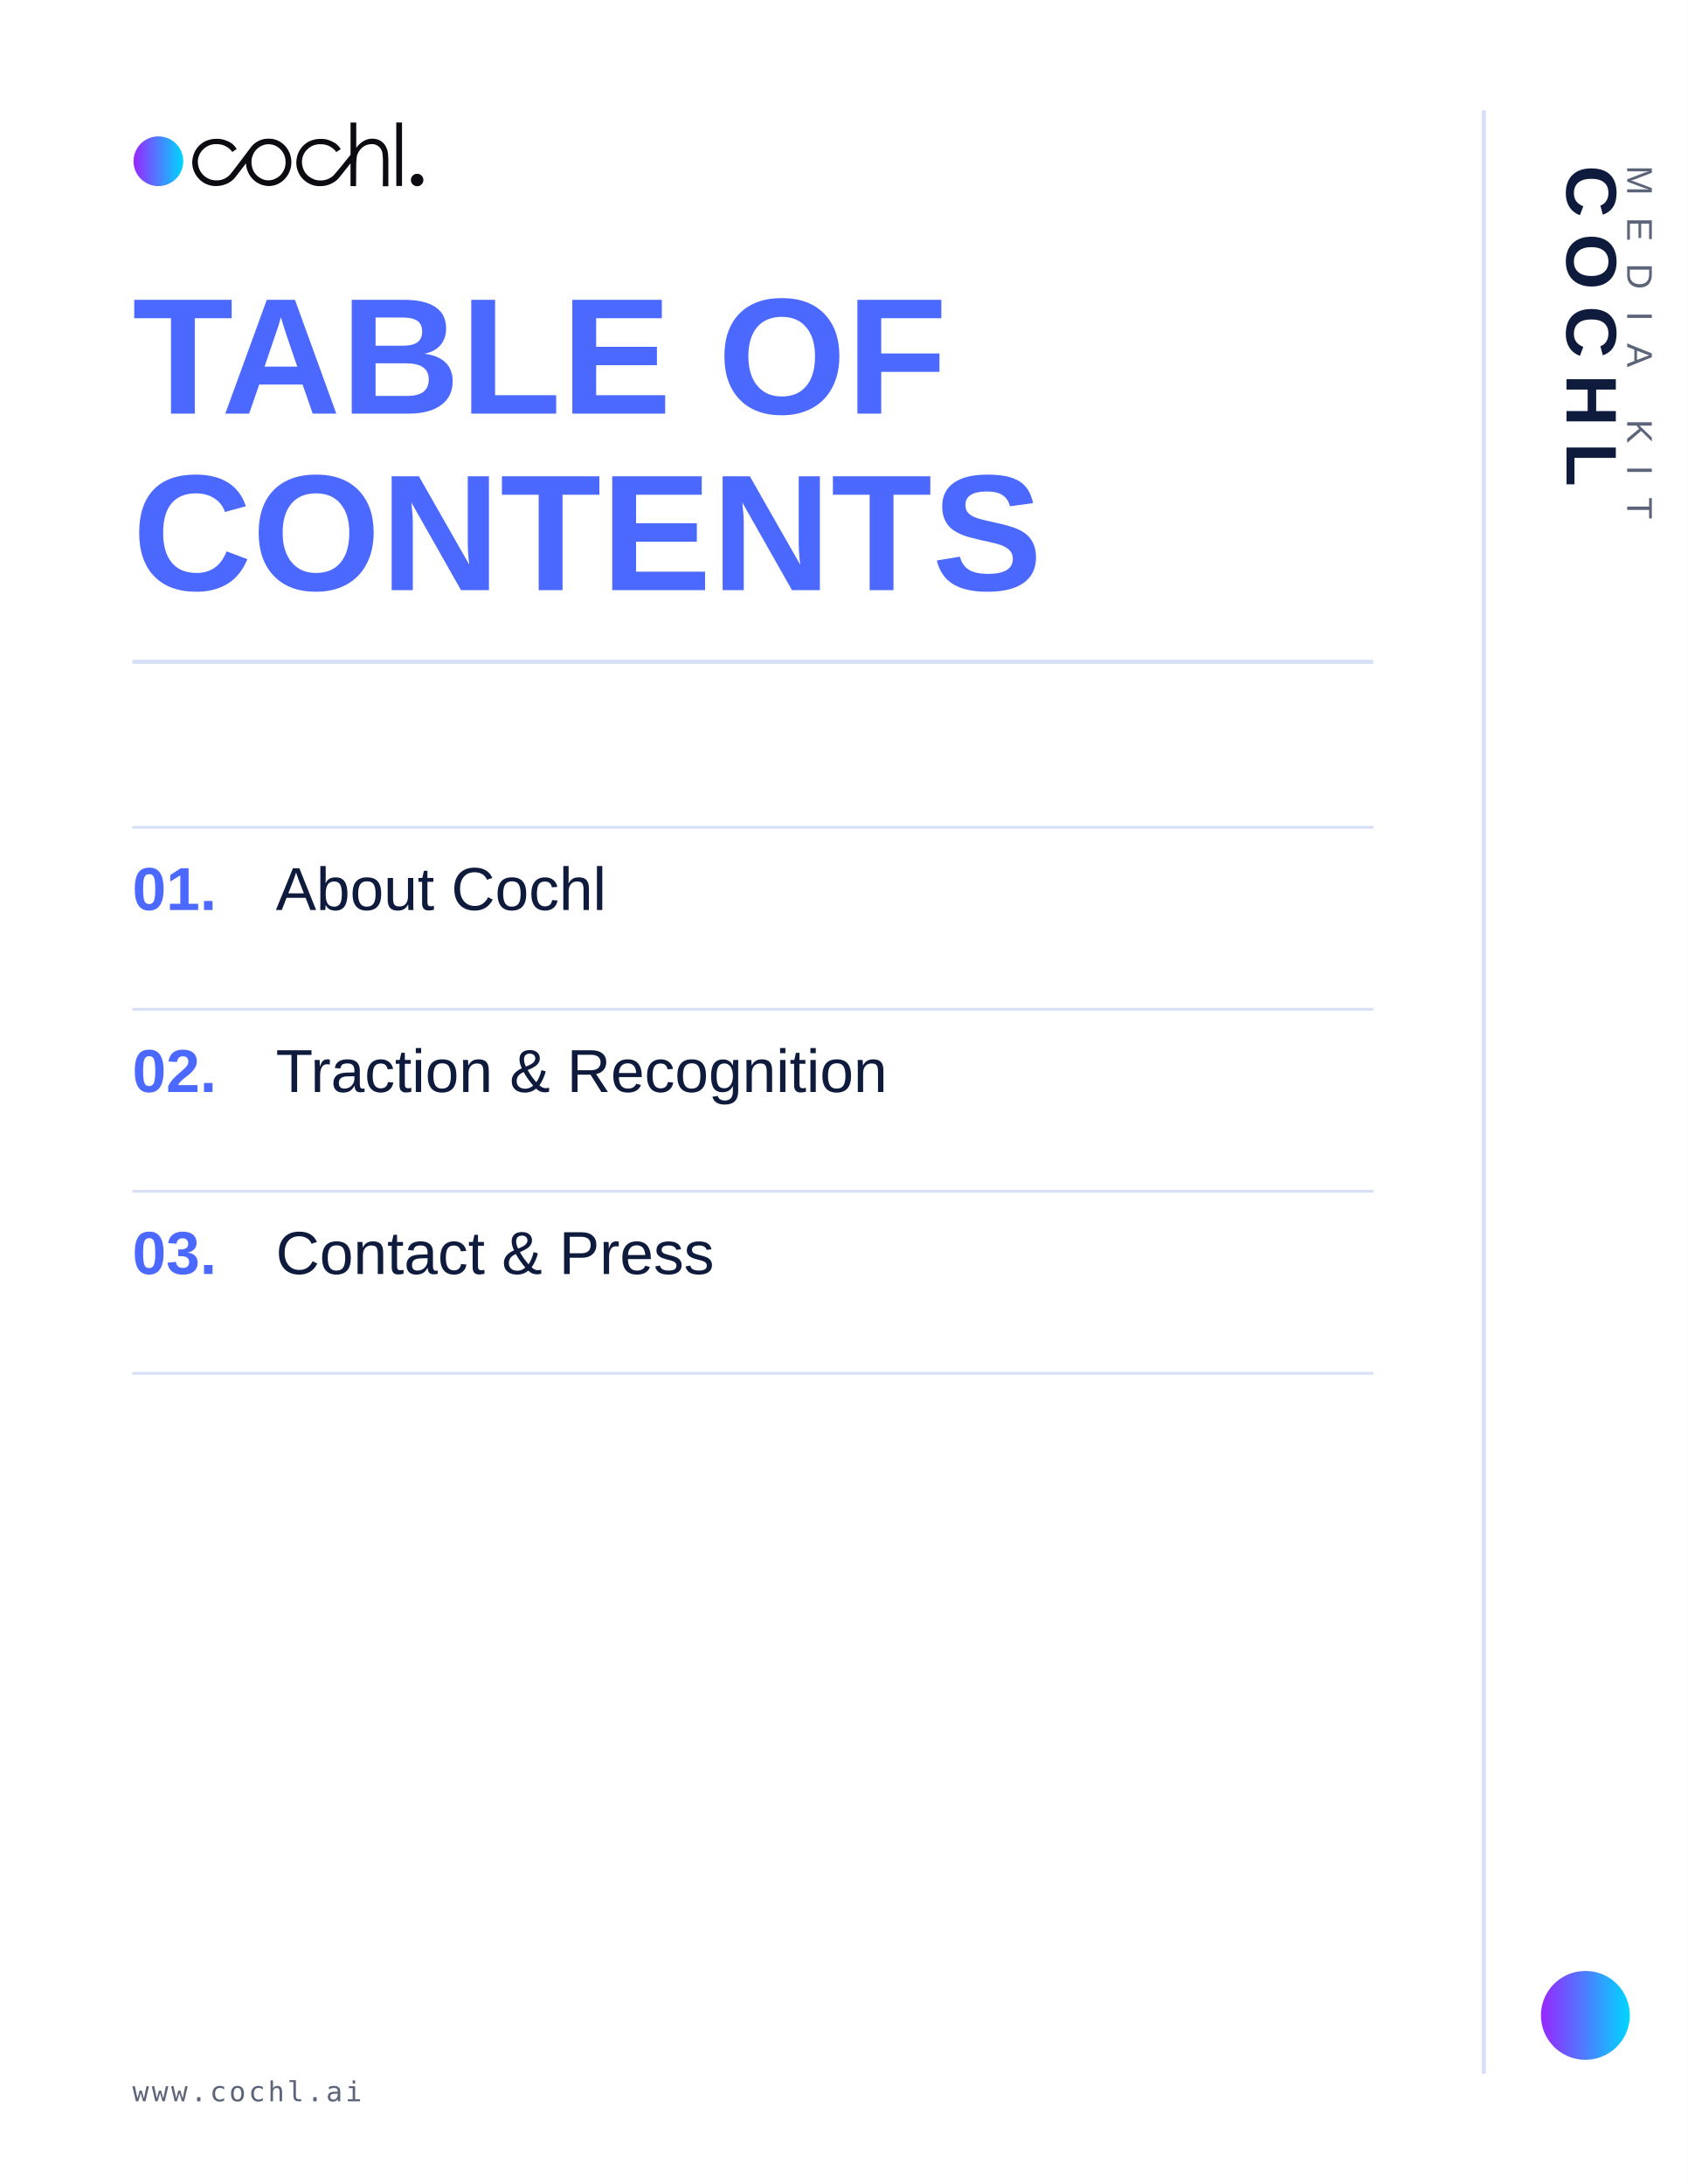
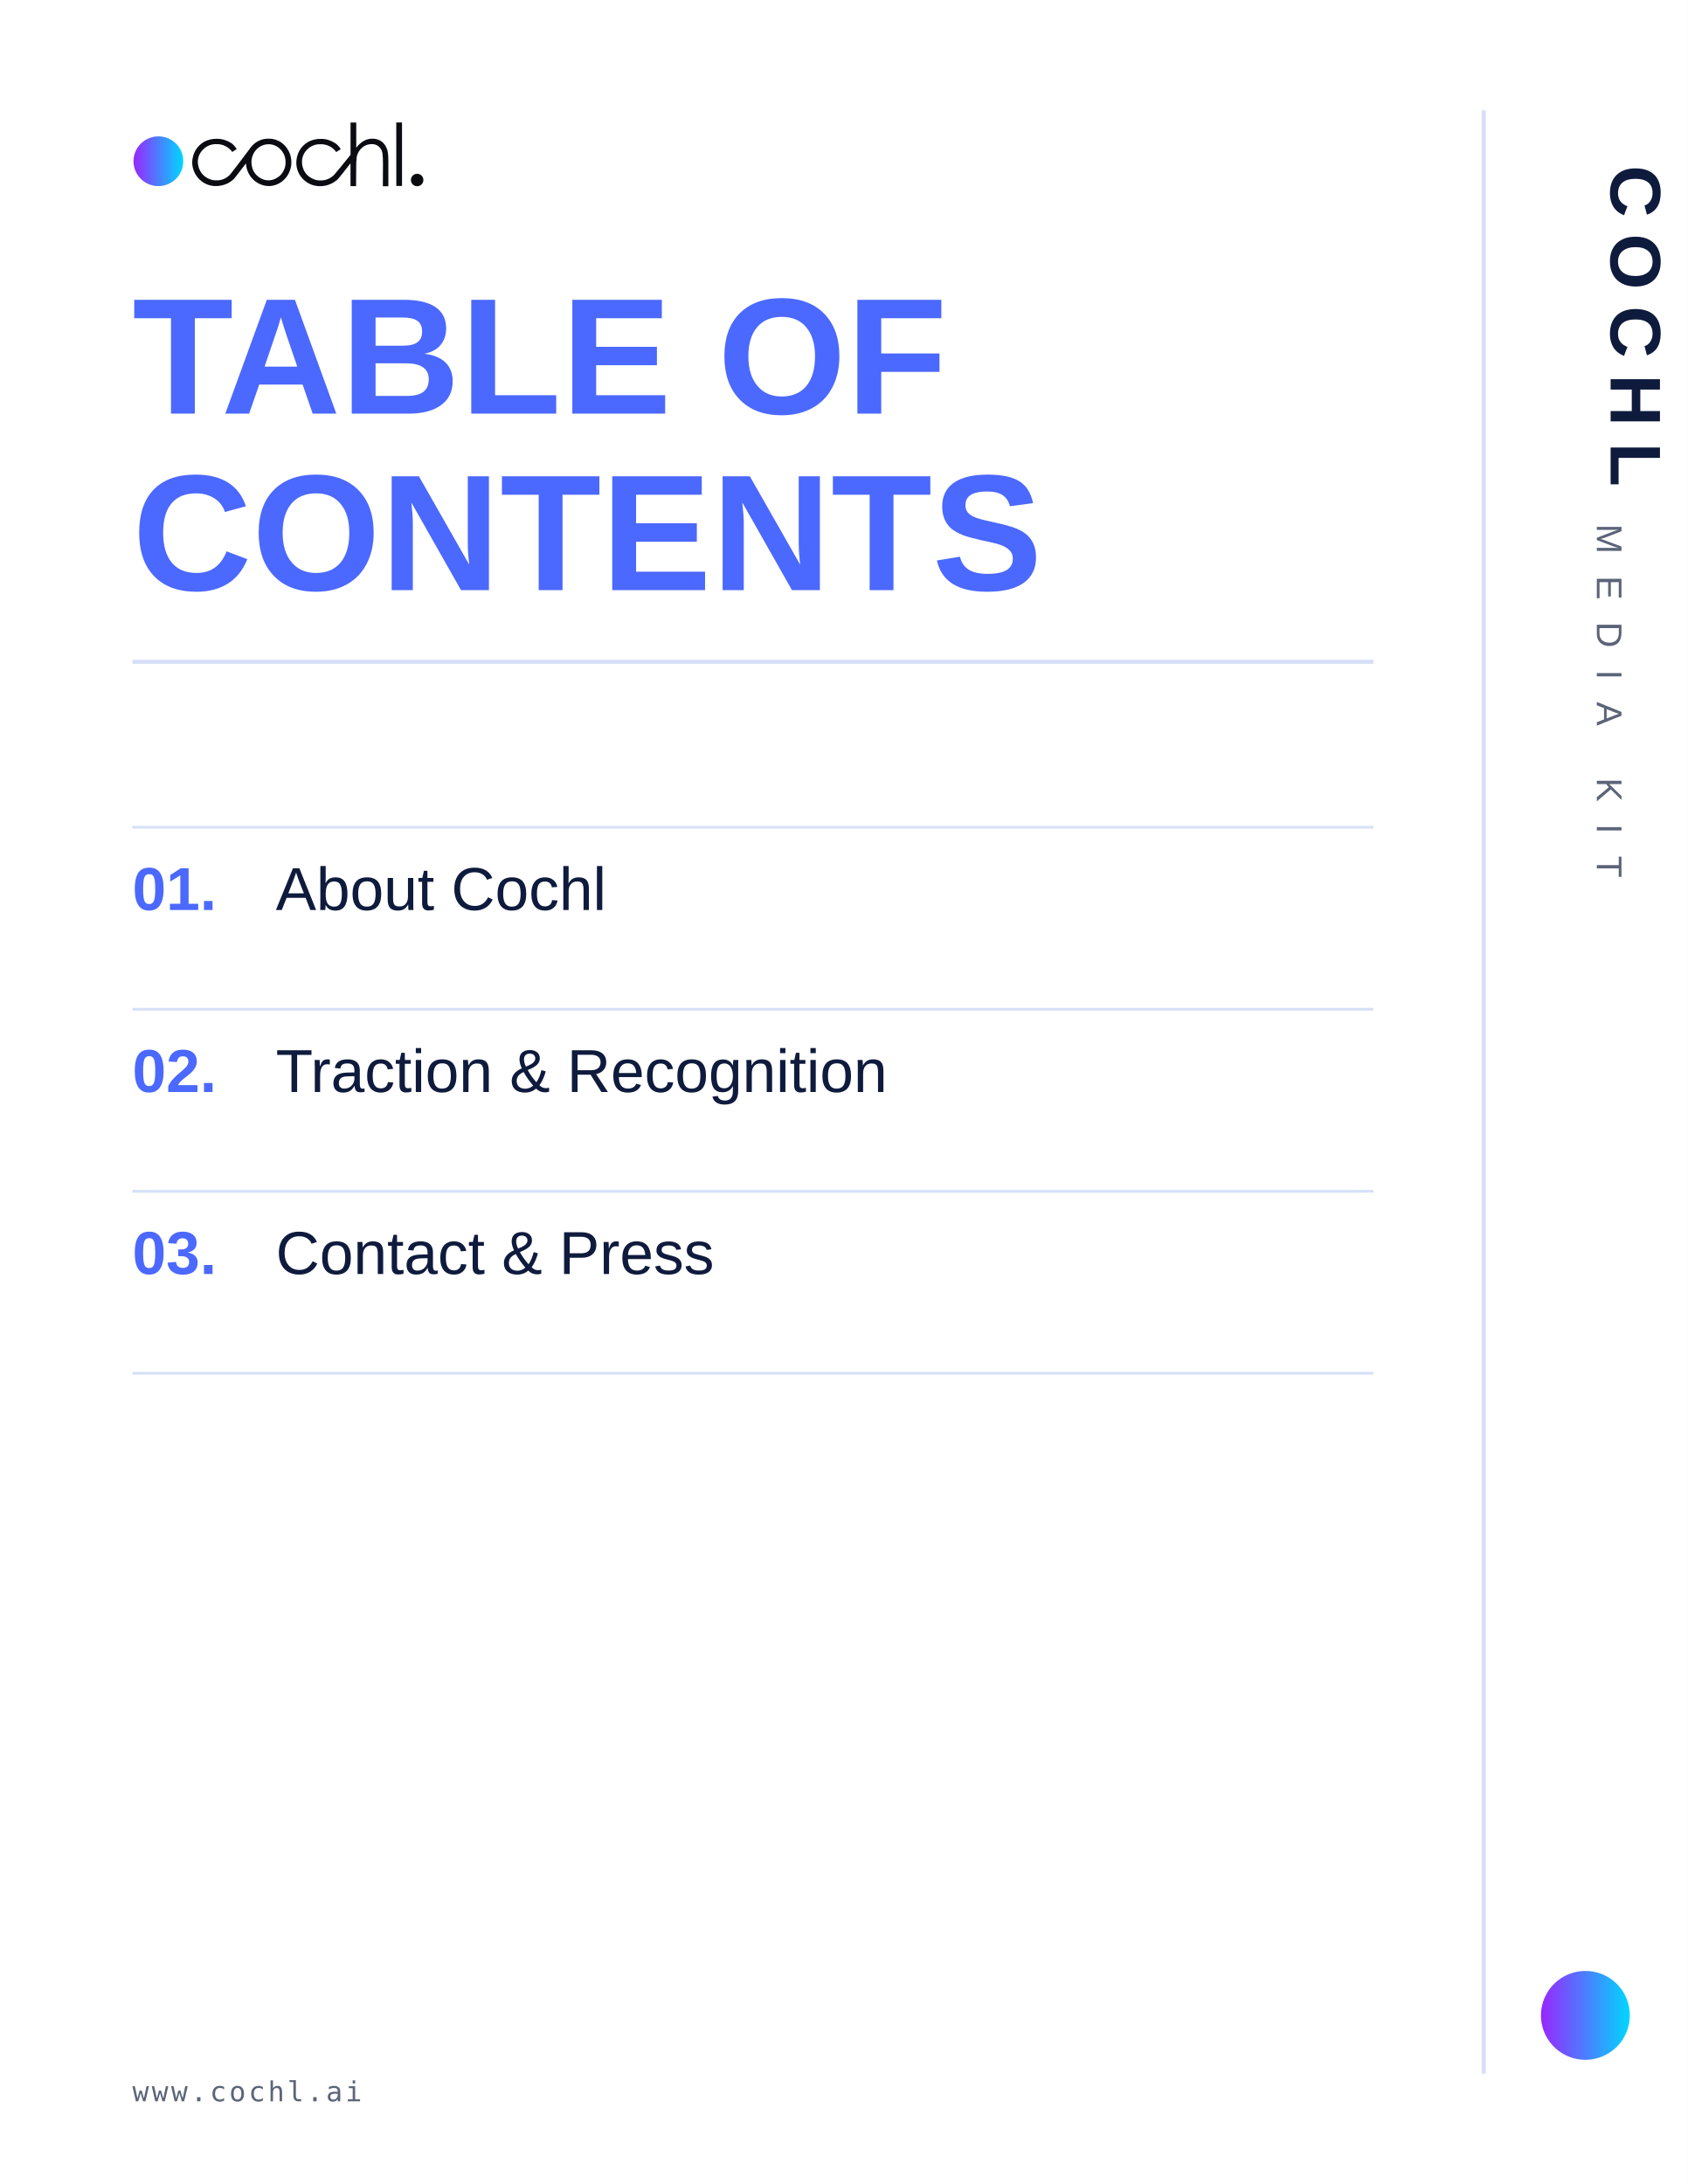
<svg xmlns="http://www.w3.org/2000/svg" width="612" height="792" viewBox="0 0 612 792">
  <defs>
    <linearGradient id="cg" x1="2" y1="69.5" x2="89.1" y2="69.5" gradientUnits="userSpaceOnUse">
      <stop stop-color="#9827FF" />
      <stop offset="0.5" stop-color="#4B7EFF" />
      <stop offset="1" stop-color="#00D7FF" />
    </linearGradient>
    <linearGradient id="ig" x1="0" y1="0" x2="1" y2="1">
      <stop stop-color="#832BFB" />
      <stop offset="1" stop-color="#4B68FF" />
    </linearGradient>
    <pattern id="hatch" width="13" height="13" patternUnits="userSpaceOnUse" patternTransform="rotate(45)">
      <line x1="0" y1="0" x2="0" y2="13" stroke="#4B68FF" stroke-opacity="0.16" stroke-width="1.4" />
    </pattern>
    <linearGradient id="scrim" x1="0" y1="0" x2="0" y2="1">
      <stop stop-color="#0F1B3D" stop-opacity="0.5" />
      <stop offset="1" stop-color="#0F1B3D" stop-opacity="0" />
    </linearGradient>
  </defs>
  <rect width="612" height="792" fill="#ffffff" />
  <g id="logo" transform="translate(48,44) scale(0.2068966)">
    <path d="M89.175 69.924C89.181 78.536 86.636 86.956 81.861 94.123C77.085 101.289 70.294 106.881 62.344 110.191C54.394 113.502 45.641 114.383 37.191 112.724C28.74 111.065 20.971 106.94 14.862 100.87C8.754 94.799 4.581 87.055 2.869 78.615C1.158 70.175 1.985 61.417 5.246 53.447C8.508 45.477 14.057 38.651 21.194 33.832C28.331 29.012 36.736 26.415 45.347 26.367C51.098 26.303 56.804 27.384 62.132 29.547C67.461 31.71 72.306 34.912 76.385 38.966C80.464 43.02 83.696 47.845 85.891 53.16C88.087 58.475 89.204 64.174 89.175 69.924Z" fill="url(#cg)" />
    <path d="M436.064 34.816C431.563 31.893 426.339 30.356 421.012 30.388C415.608 30.255 410.269 31.606 405.545 34.301C400.336 37.318 395.826 41.457 392.327 46.433V2.152H382.331V58.716C371.271 72.425 354.799 92.776 353.764 93.565C350.651 96.817 346.923 99.385 342.81 101.111C338.697 102.837 334.284 103.685 329.84 103.604C324.049 103.813 318.325 102.284 313.368 99.206C308.422 96.632 304.312 92.638 301.539 87.711C298.821 82.859 297.336 77.383 297.221 71.788C297.104 67.569 297.873 63.373 299.475 59.485C301.077 55.597 303.475 52.108 306.507 49.253C309.563 46.178 313.204 43.783 317.204 42.217C321.203 40.651 325.475 39.949 329.751 40.154C335.075 39.946 340.367 41.081 345.162 43.461C349.957 45.841 354.11 49.392 357.254 53.803L365.179 48.829C362.977 45.079 360.108 41.787 356.721 39.123C353.01 36.564 348.982 34.524 344.744 33.057C340.086 31.411 335.179 30.63 330.254 30.752C322.627 30.584 315.078 32.355 308.282 35.908C301.88 39.524 296.532 44.82 292.786 51.255C289.253 57.673 287.361 64.904 287.285 72.273C287.248 77.723 288.293 83.123 290.357 88.144C292.421 93.166 295.461 97.704 299.292 101.481C303.226 105.466 307.905 108.595 313.048 110.68C318.19 112.765 323.691 113.762 329.219 113.612C336.538 113.664 343.758 111.872 350.245 108.396C354.069 106.343 357.593 103.75 360.714 100.692C361.66 99.843 373.164 85.254 382.272 73.638V113.612H392.031L392.208 82.282C392.078 75.124 392.473 67.966 393.391 60.87C395.025 55.094 398.261 49.93 402.706 46.008C407.18 42.144 412.827 39.999 418.676 39.942C423.206 39.567 427.71 40.933 431.312 43.775C434.914 46.617 437.356 50.732 438.164 55.319C438.933 61.352 439.269 67.434 439.169 73.517L438.962 113.764H448.603V71.03C448.603 59.869 448.041 52.226 445.646 47.312C443.801 42.224 440.451 37.855 436.064 34.816ZM238.609 30.388C233.091 30.28 227.614 31.391 222.552 33.647C217.49 35.903 212.961 39.249 209.273 43.46C207.64 45.272 206.156 47.22 204.837 49.284C195.965 61.233 172.307 92.412 171.065 93.413C168.032 96.698 164.357 99.29 160.28 101.02C156.204 102.75 151.817 103.579 147.407 103.452C141.579 103.66 135.817 102.133 130.817 99.054C125.979 96.403 121.955 92.423 119.195 87.559C116.415 82.724 114.868 77.248 114.7 71.636C114.634 67.405 115.446 63.207 117.083 59.322C118.72 55.437 121.143 51.953 124.193 49.102C127.244 46.029 130.88 43.635 134.875 42.069C138.869 40.503 143.136 39.8 147.407 40.003C152.754 39.809 158.066 40.95 162.888 43.327C167.71 45.704 171.896 49.247 175.087 53.651L182.776 48.677C180.663 44.926 177.861 41.63 174.525 38.972C170.755 36.384 166.655 34.343 162.341 32.906C157.686 31.29 152.794 30.51 147.881 30.601C140.254 30.44 132.707 32.211 125.908 35.757C119.524 39.385 114.188 44.679 110.442 51.103C106.874 57.513 104.942 64.742 104.823 72.122C105.033 83.213 109.497 93.772 117.247 101.511C124.997 109.249 135.408 113.543 146.224 113.461C153.779 113.503 161.236 111.716 167.99 108.244C171.782 106.183 175.275 103.59 178.37 100.54C179.109 99.752 189.666 86.013 199.07 73.79C199.595 84.299 203.962 94.218 211.301 101.571C218.64 108.924 228.412 113.169 238.668 113.461C244.12 113.473 249.515 112.317 254.505 110.066C259.496 107.815 263.973 104.518 267.649 100.389C274.634 92.694 278.559 82.598 278.652 72.085C278.745 61.573 274.999 51.405 268.152 43.582C264.451 39.321 259.894 35.935 254.793 33.657C249.693 31.38 244.171 30.264 238.609 30.388ZM264.426 87.65C261.905 92.425 258.096 96.353 253.454 98.963C248.974 101.876 243.78 103.422 238.476 103.422C233.172 103.422 227.977 101.876 223.497 98.963C218.971 96.198 215.198 92.307 212.526 87.65C210.084 82.734 208.779 77.306 208.711 71.788C208.64 67.609 209.388 63.458 210.912 59.581C212.436 55.705 214.705 52.182 217.583 49.223C220.333 46.364 223.606 44.089 227.213 42.528C230.821 40.967 234.693 40.15 238.609 40.124C242.525 40.115 246.403 40.916 250.011 42.48C253.619 44.043 256.882 46.337 259.605 49.223C262.503 52.168 264.784 55.688 266.309 59.568C267.835 63.447 268.572 67.606 268.477 71.788C268.589 77.359 267.186 82.852 264.426 87.65ZM462.561 113.249H472.527V2H462.472L462.561 113.249Z" fill="#0b0b12" />
    <circle cx="499.067" cy="102.831" r="10.933" fill="#0b0b12" />
  </g>
  <text x="48" y="150" font-family="'IBM Plex Sans','Helvetica Neue',Arial,sans-serif" font-size="60" font-weight="800" fill="#4B68FF">TABLE OF</text>
  <text x="48" y="214" font-family="'IBM Plex Sans','Helvetica Neue',Arial,sans-serif" font-size="60" font-weight="800" fill="#4B68FF">CONTENTS</text>
  <line x1="48" y1="240" x2="498" y2="240" stroke="#D7E0F7" stroke-width="1.5" />
  <line x1="48" y1="300" x2="498" y2="300" stroke="#D7E0F7" stroke-width="1" />
  <text x="48" y="330" font-family="'IBM Plex Sans','Helvetica Neue',Arial,sans-serif" font-size="22" font-weight="700" fill="#4B68FF">01.</text>
  <text x="100" y="330" font-family="'IBM Plex Sans','Helvetica Neue',Arial,sans-serif" font-size="22" font-weight="400" fill="#0F1B3D">About Cochl</text>
  <line x1="48" y1="366" x2="498" y2="366" stroke="#D7E0F7" stroke-width="1" />
  <text x="48" y="396" font-family="'IBM Plex Sans','Helvetica Neue',Arial,sans-serif" font-size="22" font-weight="700" fill="#4B68FF">02.</text>
  <text x="100" y="396" font-family="'IBM Plex Sans','Helvetica Neue',Arial,sans-serif" font-size="22" font-weight="400" fill="#0F1B3D">Traction &amp; Recognition</text>
  <line x1="48" y1="432" x2="498" y2="432" stroke="#D7E0F7" stroke-width="1" />
  <text x="48" y="462" font-family="'IBM Plex Sans','Helvetica Neue',Arial,sans-serif" font-size="22" font-weight="700" fill="#4B68FF">03.</text>
  <text x="100" y="462" font-family="'IBM Plex Sans','Helvetica Neue',Arial,sans-serif" font-size="22" font-weight="400" fill="#0F1B3D">Contact &amp; Press</text>
  <line x1="48" y1="498" x2="498" y2="498" stroke="#D7E0F7" stroke-width="1" />
  <line x1="538" y1="40" x2="538" y2="752" stroke="#D7E0F7" stroke-width="1.5" />
-   <text transform="translate(568,60) rotate(90)" font-family="'IBM Plex Sans','Helvetica Neue',Arial,sans-serif" font-weight="800" font-size="26" letter-spacing="6" fill="#0F1B3D">COCHL</text>
-   <text transform="translate(590,60) rotate(90)" font-family="'IBM Plex Sans','Helvetica Neue',Arial,sans-serif" font-weight="400" font-size="13" letter-spacing="8" fill="#5B6478">MEDIA KIT</text>
+   <text transform="translate(584,60) rotate(90)" font-family="'IBM Plex Sans','Helvetica Neue',Arial,sans-serif" font-weight="800" font-size="26" letter-spacing="6" fill="#0F1B3D">COCHL</text>
+   <text transform="translate(579,190) rotate(90)" font-family="'IBM Plex Sans','Helvetica Neue',Arial,sans-serif" font-weight="400" font-size="13" letter-spacing="8" fill="#5B6478">MEDIA KIT</text>
  <g transform="translate(558,705) scale(0.3695652)">
    <path d="M89.175 69.924C89.181 78.536 86.636 86.956 81.861 94.123C77.085 101.289 70.294 106.881 62.344 110.191C54.394 113.502 45.641 114.383 37.191 112.724C28.74 111.065 20.971 106.94 14.862 100.87C8.754 94.799 4.581 87.055 2.869 78.615C1.158 70.175 1.985 61.417 5.246 53.447C8.508 45.477 14.057 38.651 21.194 33.832C28.331 29.012 36.736 26.415 45.347 26.367C51.098 26.303 56.804 27.384 62.132 29.547C67.461 31.71 72.306 34.912 76.385 38.966C80.464 43.02 83.696 47.845 85.891 53.16C88.087 58.475 89.204 64.174 89.175 69.924Z" fill="url(#cg)" />
  </g>
  <text x="48" y="762" font-family="'IBM Plex Mono','SF Mono',monospace" font-size="10" font-weight="400" fill="#5B6478" letter-spacing="1">www.cochl.ai</text>
</svg>
